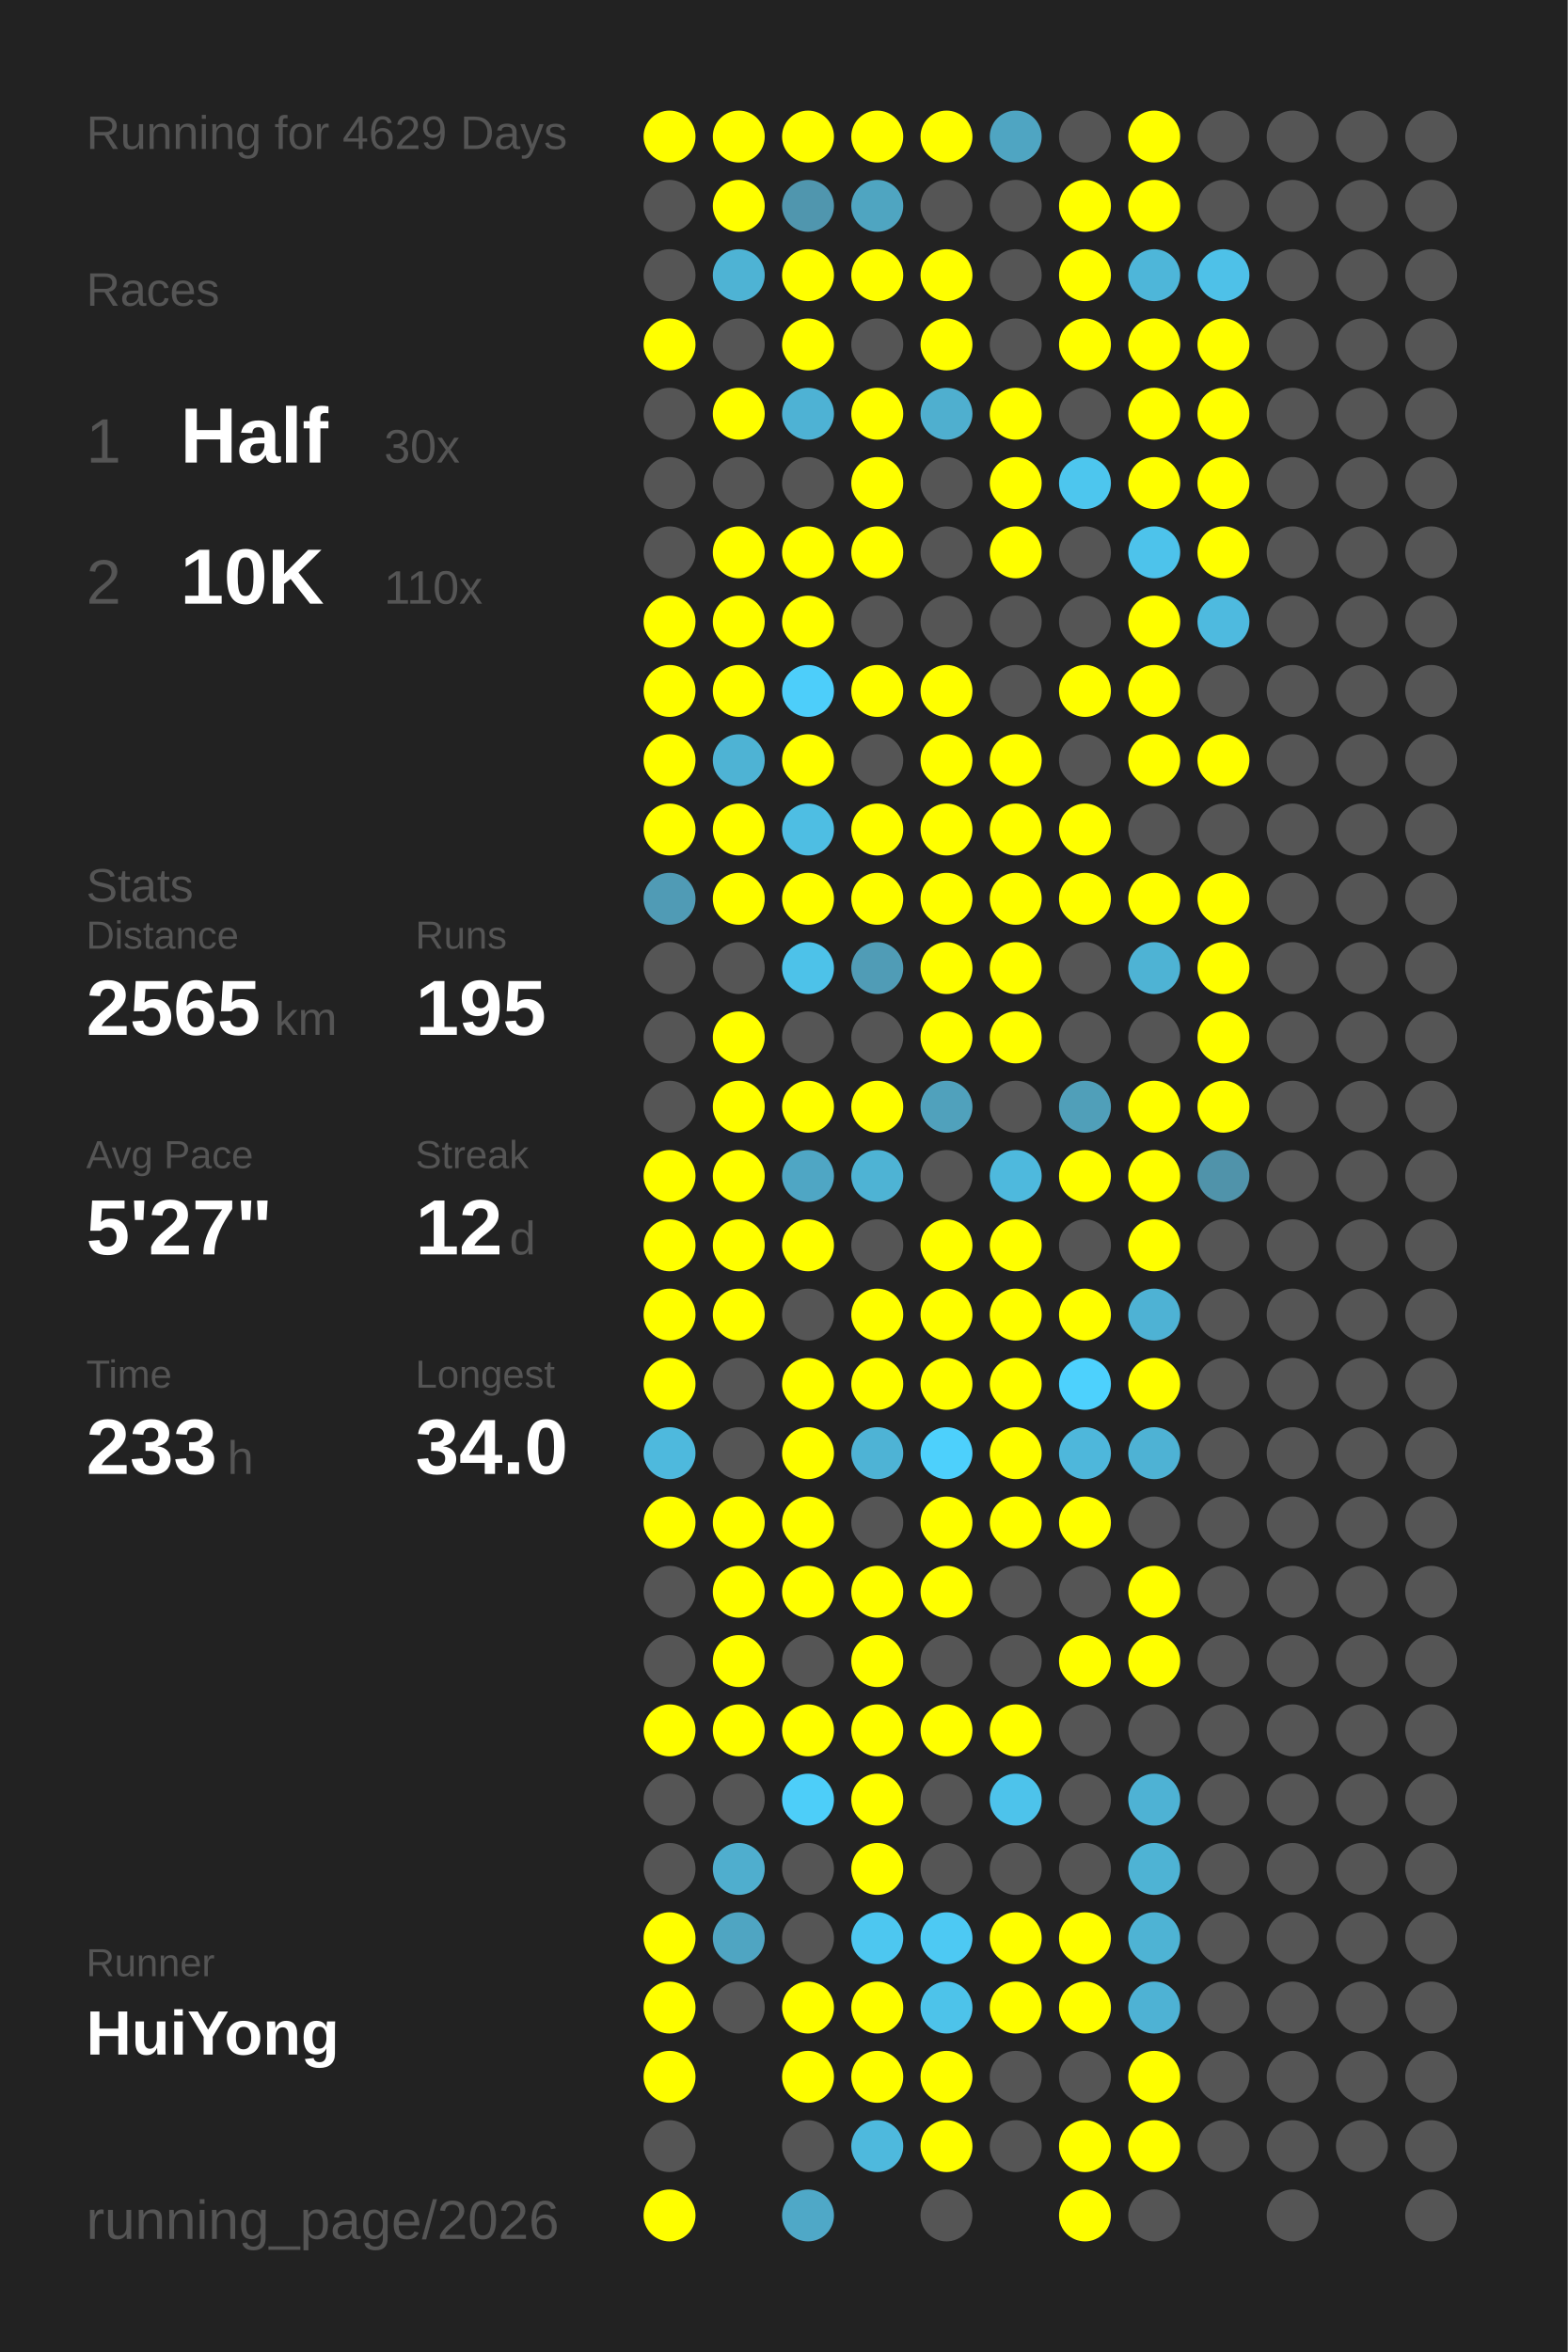
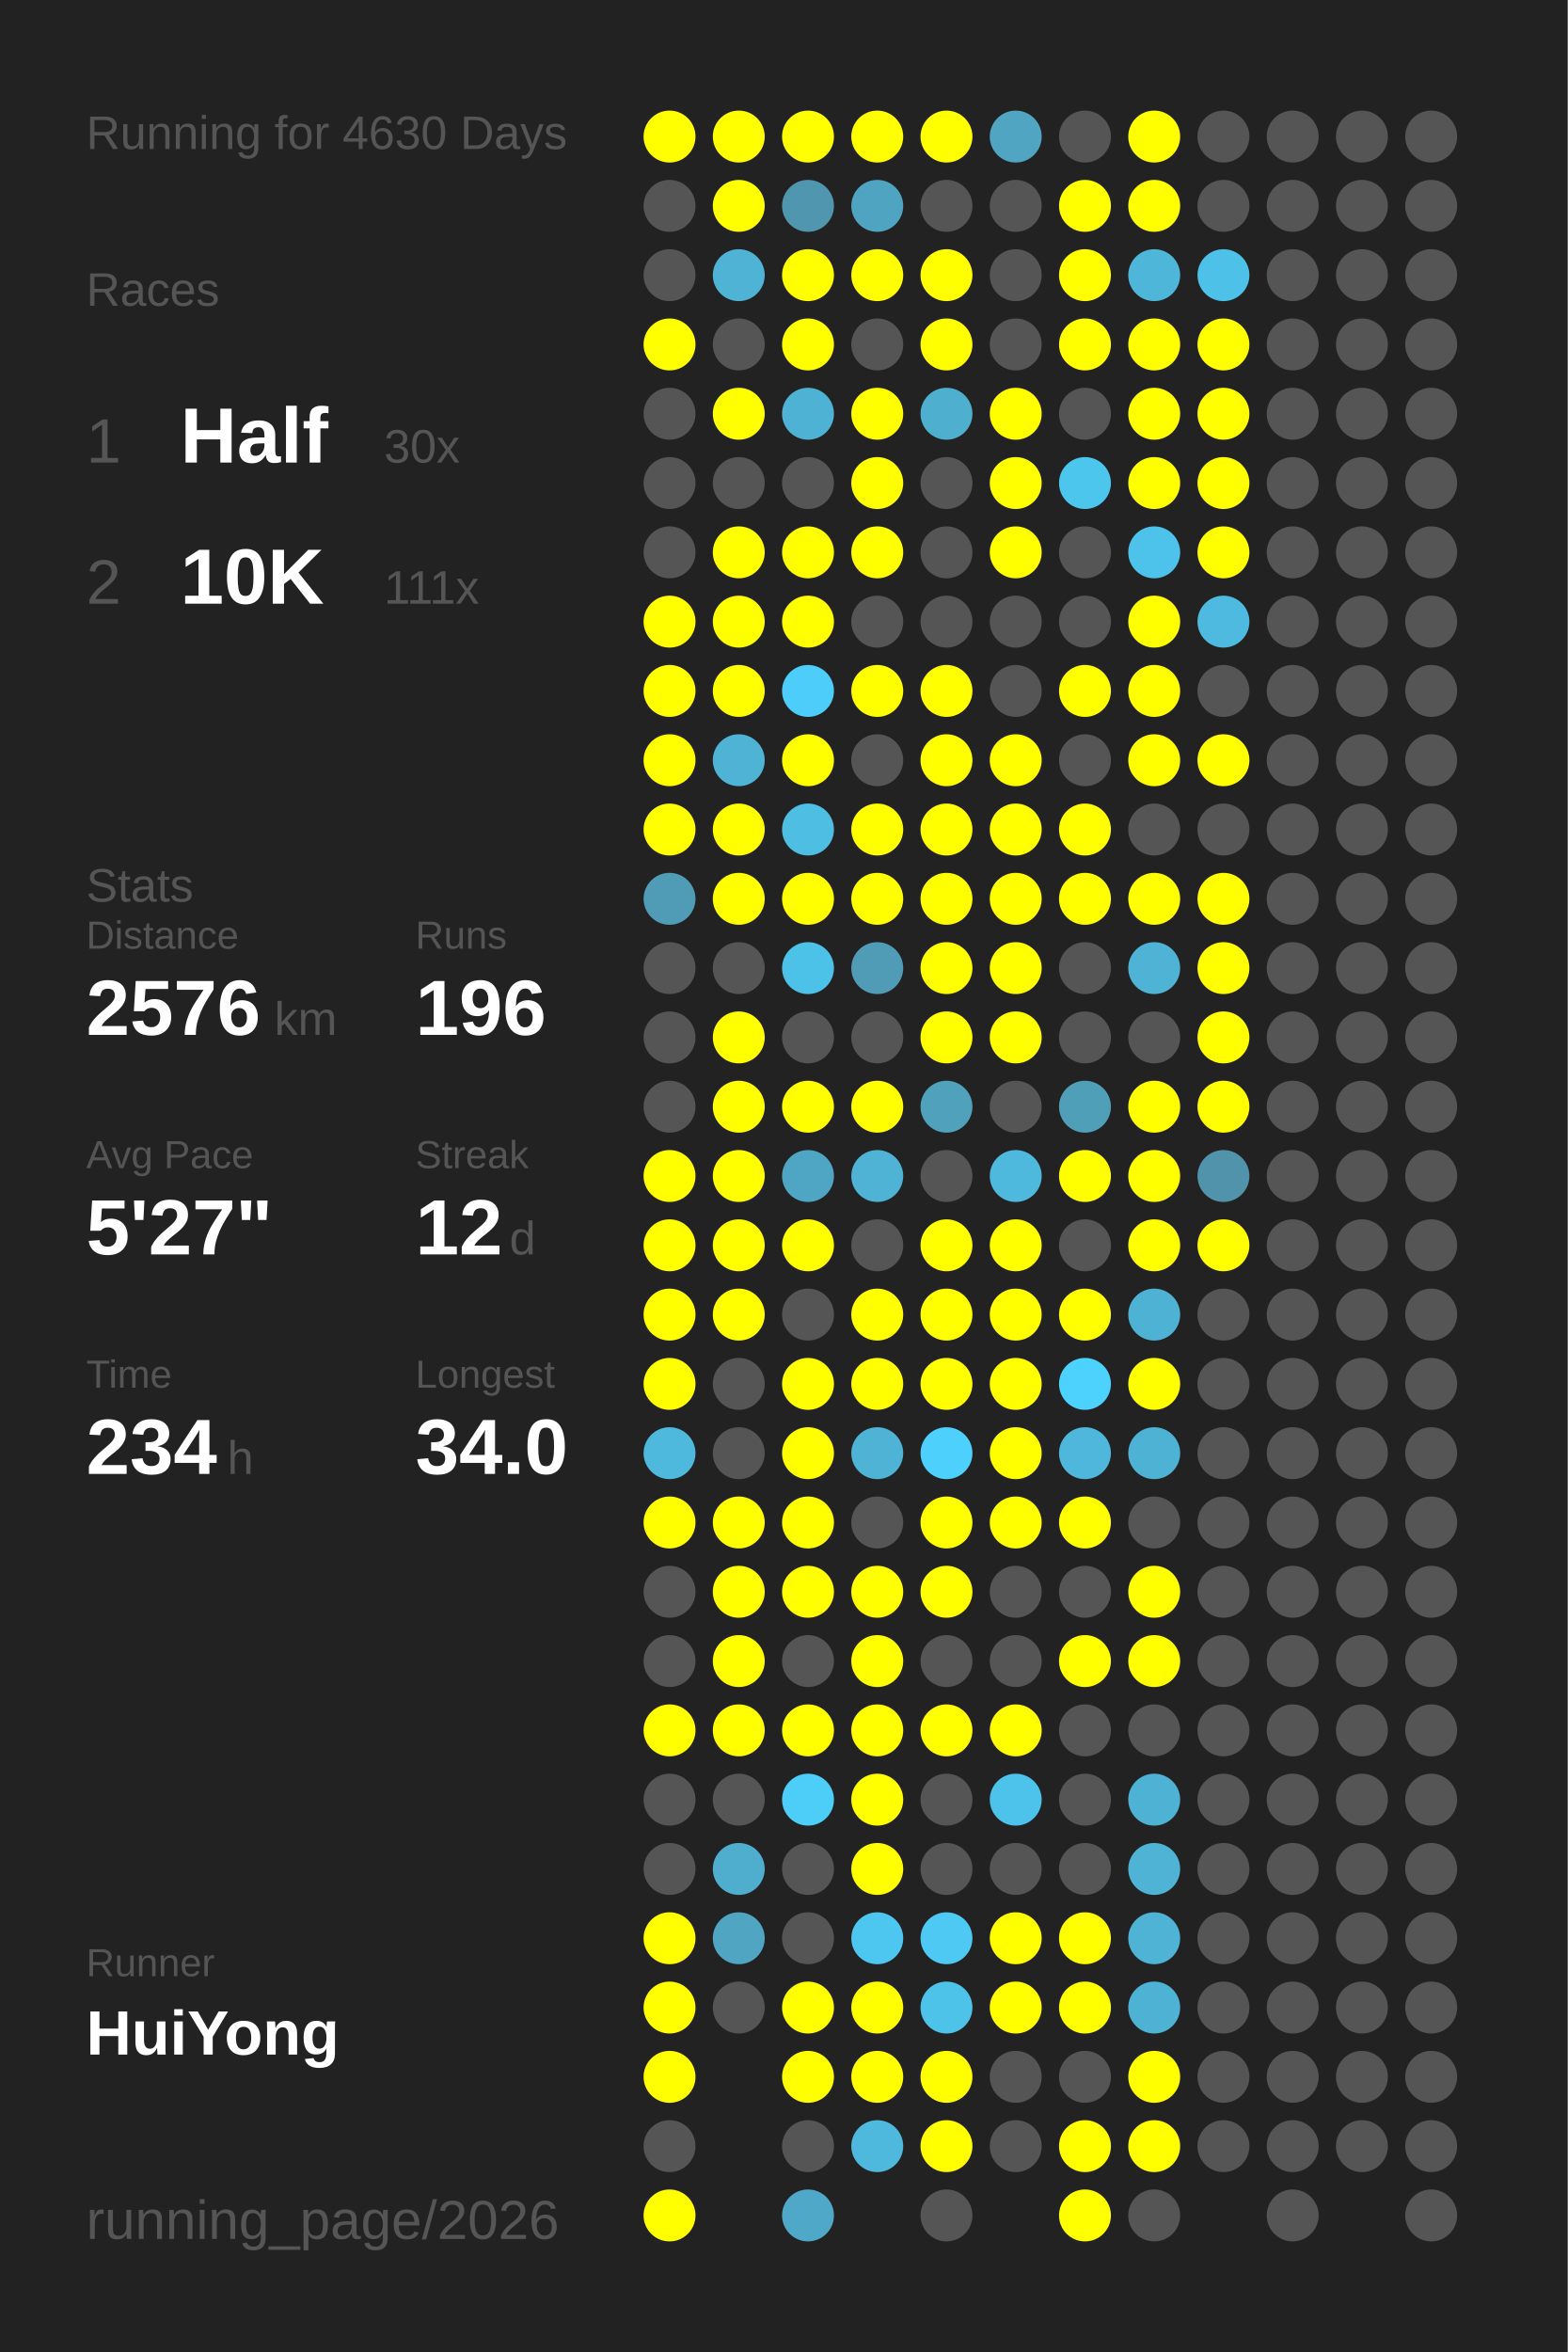
<svg xmlns="http://www.w3.org/2000/svg" baseProfile="full" height="300mm" version="1.1" viewBox="0,0,200,300" width="200mm">
  <defs />
  <rect fill="#222222" height="300" width="200" x="0" y="0" />
-   <text fill="#555555" style="font-size:6px; font-family:Arial;" x="11" y="19">Running for 4629 Days</text>
+   <text fill="#555555" style="font-size:6px; font-family:Arial;" x="11" y="19">Running for 4630 Days</text>
  <text fill="#555555" style="font-size:6px; font-family:Arial;" x="11" y="39">Races</text>
  <text fill="#555555" style="font-size:8px; font-family:Arial;" x="11" y="59">1</text>
  <text fill="#FFFFFF" style="font-size:10px; font-family:Arial; font-weight:bold;" x="23" y="59">Half</text>
  <text fill="#555555" style="font-size:6px; font-family:Arial;" x="49" y="59">30x</text>
  <text fill="#555555" style="font-size:8px; font-family:Arial;" x="11" y="77">2</text>
  <text fill="#FFFFFF" style="font-size:10px; font-family:Arial; font-weight:bold;" x="23" y="77">10K</text>
-   <text fill="#555555" style="font-size:6px; font-family:Arial;" x="49" y="77">110x</text>
+   <text fill="#555555" style="font-size:6px; font-family:Arial;" x="49" y="77">111x</text>
  <text fill="#555555" style="font-size:6px; font-family:Arial;" x="11" y="115">Stats</text>
  <text fill="#555555" style="font-size:5px; font-family:Arial;" x="11" y="121">Distance</text>
-   <text fill="#FFFFFF" style="font-size:10px; font-family:Arial; font-weight:bold;" x="11" y="132">2565</text>
+   <text fill="#FFFFFF" style="font-size:10px; font-family:Arial; font-weight:bold;" x="11" y="132">2576</text>
  <text fill="#555555" style="font-size:6px; font-family:Arial;" x="35" y="132">km</text>
  <text fill="#555555" style="font-size:5px; font-family:Arial;" x="53" y="121">Runs</text>
-   <text fill="#FFFFFF" style="font-size:10px; font-family:Arial; font-weight:bold;" x="53" y="132">195</text>
+   <text fill="#FFFFFF" style="font-size:10px; font-family:Arial; font-weight:bold;" x="53" y="132">196</text>
  <text fill="#555555" style="font-size:5px; font-family:Arial;" x="11" y="149">Avg Pace</text>
  <text fill="#FFFFFF" style="font-size:10px; font-family:Arial; font-weight:bold;" x="11" y="160">5'27"</text>
  <text fill="#555555" style="font-size:5px; font-family:Arial;" x="53" y="149">Streak</text>
  <text fill="#FFFFFF" style="font-size:10px; font-family:Arial; font-weight:bold;" x="53" y="160">12</text>
  <text fill="#555555" style="font-size:6px; font-family:Arial;" x="65" y="160">d</text>
  <text fill="#555555" style="font-size:5px; font-family:Arial;" x="11" y="177">Time</text>
-   <text fill="#FFFFFF" style="font-size:10px; font-family:Arial; font-weight:bold;" x="11" y="188">233</text>
+   <text fill="#FFFFFF" style="font-size:10px; font-family:Arial; font-weight:bold;" x="11" y="188">234</text>
  <text fill="#555555" style="font-size:6px; font-family:Arial;" x="29" y="188">h</text>
  <text fill="#555555" style="font-size:5px; font-family:Arial;" x="53" y="177">Longest</text>
  <text fill="#FFFFFF" style="font-size:10px; font-family:Arial; font-weight:bold;" x="53" y="188">34.0</text>
  <text fill="#555555" style="font-size:5px; font-family:Arial;" x="11" y="252.065">Runner</text>
  <text fill="#FFFFFF" style="font-size:8px; font-family:Arial; font-weight:bold;" x="11" y="262.065">HuiYong</text>
  <text fill="#555555" style="font-size:7px; font-family:Arial;" x="11" y="285.581">running_page/2026</text>
  <circle cx="85.417" cy="17.419" fill="#FFFF00" r="3.312" />
  <circle cx="85.417" cy="26.258" fill="#555555" r="3.312" />
  <circle cx="85.417" cy="35.097" fill="#555555" r="3.312" />
  <circle cx="85.417" cy="43.935" fill="#FFFF00" r="3.312" />
  <circle cx="85.417" cy="52.774" fill="#555555" r="3.312" />
  <circle cx="85.417" cy="61.613" fill="#555555" r="3.312" />
  <circle cx="85.417" cy="70.452" fill="#555555" r="3.312" />
  <circle cx="85.417" cy="79.29" fill="#FFFF00" r="3.312" />
  <circle cx="85.417" cy="88.129" fill="#FFFF00" r="3.312" />
  <circle cx="85.417" cy="96.968" fill="#FFFF00" r="3.312" />
  <circle cx="85.417" cy="105.806" fill="#FFFF00" r="3.312" />
  <circle cx="85.417" cy="114.645" fill="#509bb5" r="3.312" />
  <circle cx="85.417" cy="123.484" fill="#555555" r="3.312" />
  <circle cx="85.417" cy="132.323" fill="#555555" r="3.312" />
  <circle cx="85.417" cy="141.161" fill="#555555" r="3.312" />
  <circle cx="85.417" cy="150" fill="#FFFF00" r="3.312" />
  <circle cx="85.417" cy="158.839" fill="#FFFF00" r="3.312" />
  <circle cx="85.417" cy="167.677" fill="#FFFF00" r="3.312" />
  <circle cx="85.417" cy="176.516" fill="#FFFF00" r="3.312" />
  <circle cx="85.417" cy="185.355" fill="#4eb9dd" r="3.312" />
  <circle cx="85.417" cy="194.194" fill="#FFFF00" r="3.312" />
  <circle cx="85.417" cy="203.032" fill="#555555" r="3.312" />
  <circle cx="85.417" cy="211.871" fill="#555555" r="3.312" />
  <circle cx="85.417" cy="220.71" fill="#FFFF00" r="3.312" />
  <circle cx="85.417" cy="229.548" fill="#555555" r="3.312" />
  <circle cx="85.417" cy="238.387" fill="#555555" r="3.312" />
  <circle cx="85.417" cy="247.226" fill="#FFFF00" r="3.312" />
  <circle cx="85.417" cy="256.065" fill="#FFFF00" r="3.312" />
  <circle cx="85.417" cy="264.903" fill="#FFFF00" r="3.312" />
  <circle cx="85.417" cy="273.742" fill="#555555" r="3.312" />
  <circle cx="85.417" cy="282.581" fill="#FFFF00" r="3.312" />
  <circle cx="94.25" cy="17.419" fill="#FFFF00" r="3.312" />
  <circle cx="94.25" cy="26.258" fill="#FFFF00" r="3.312" />
  <circle cx="94.25" cy="35.097" fill="#4eb3d4" r="3.312" />
  <circle cx="94.25" cy="43.935" fill="#555555" r="3.312" />
  <circle cx="94.25" cy="52.774" fill="#FFFF00" r="3.312" />
  <circle cx="94.25" cy="61.613" fill="#555555" r="3.312" />
  <circle cx="94.25" cy="70.452" fill="#FFFF00" r="3.312" />
  <circle cx="94.25" cy="79.29" fill="#FFFF00" r="3.312" />
  <circle cx="94.25" cy="88.129" fill="#FFFF00" r="3.312" />
  <circle cx="94.25" cy="96.968" fill="#4eb3d4" r="3.312" />
  <circle cx="94.25" cy="105.806" fill="#FFFF00" r="3.312" />
  <circle cx="94.25" cy="114.645" fill="#FFFF00" r="3.312" />
  <circle cx="94.25" cy="123.484" fill="#555555" r="3.312" />
  <circle cx="94.25" cy="132.323" fill="#FFFF00" r="3.312" />
  <circle cx="94.25" cy="141.161" fill="#FFFF00" r="3.312" />
  <circle cx="94.25" cy="150" fill="#FFFF00" r="3.312" />
  <circle cx="94.25" cy="158.839" fill="#FFFF00" r="3.312" />
  <circle cx="94.25" cy="167.677" fill="#FFFF00" r="3.312" />
  <circle cx="94.25" cy="176.516" fill="#555555" r="3.312" />
  <circle cx="94.25" cy="185.355" fill="#555555" r="3.312" />
  <circle cx="94.25" cy="194.194" fill="#FFFF00" r="3.312" />
  <circle cx="94.25" cy="203.032" fill="#FFFF00" r="3.312" />
  <circle cx="94.25" cy="211.871" fill="#FFFF00" r="3.312" />
  <circle cx="94.25" cy="220.71" fill="#FFFF00" r="3.312" />
  <circle cx="94.25" cy="229.548" fill="#555555" r="3.312" />
  <circle cx="94.25" cy="238.387" fill="#4faece" r="3.312" />
  <circle cx="94.25" cy="247.226" fill="#4fa5c2" r="3.312" />
  <circle cx="94.25" cy="256.065" fill="#555555" r="3.312" />
  <circle cx="103.083" cy="17.419" fill="#FFFF00" r="3.312" />
  <circle cx="103.083" cy="26.258" fill="#5096ae" r="3.312" />
  <circle cx="103.083" cy="35.097" fill="#FFFF00" r="3.312" />
  <circle cx="103.083" cy="43.935" fill="#FFFF00" r="3.312" />
  <circle cx="103.083" cy="52.774" fill="#4eb2d4" r="3.312" />
  <circle cx="103.083" cy="61.613" fill="#555555" r="3.312" />
  <circle cx="103.083" cy="70.452" fill="#FFFF00" r="3.312" />
  <circle cx="103.083" cy="79.29" fill="#FFFF00" r="3.312" />
  <circle cx="103.083" cy="88.129" fill="#4dcefa" r="3.312" />
  <circle cx="103.083" cy="96.968" fill="#FFFF00" r="3.312" />
  <circle cx="103.083" cy="105.806" fill="#4ebee3" r="3.312" />
  <circle cx="103.083" cy="114.645" fill="#FFFF00" r="3.312" />
  <circle cx="103.083" cy="123.484" fill="#4dc2e9" r="3.312" />
  <circle cx="103.083" cy="132.323" fill="#555555" r="3.312" />
  <circle cx="103.083" cy="141.161" fill="#FFFF00" r="3.312" />
  <circle cx="103.083" cy="150" fill="#4fa6c4" r="3.312" />
  <circle cx="103.083" cy="158.839" fill="#FFFF00" r="3.312" />
  <circle cx="103.083" cy="167.677" fill="#555555" r="3.312" />
  <circle cx="103.083" cy="176.516" fill="#FFFF00" r="3.312" />
  <circle cx="103.083" cy="185.355" fill="#FFFF00" r="3.312" />
  <circle cx="103.083" cy="194.194" fill="#FFFF00" r="3.312" />
  <circle cx="103.083" cy="203.032" fill="#FFFF00" r="3.312" />
  <circle cx="103.083" cy="211.871" fill="#555555" r="3.312" />
  <circle cx="103.083" cy="220.71" fill="#FFFF00" r="3.312" />
  <circle cx="103.083" cy="229.548" fill="#4dcef9" r="3.312" />
  <circle cx="103.083" cy="238.387" fill="#555555" r="3.312" />
  <circle cx="103.083" cy="247.226" fill="#555555" r="3.312" />
  <circle cx="103.083" cy="256.065" fill="#FFFF00" r="3.312" />
  <circle cx="103.083" cy="264.903" fill="#FFFF00" r="3.312" />
  <circle cx="103.083" cy="273.742" fill="#555555" r="3.312" />
  <circle cx="103.083" cy="282.581" fill="#4fa8c7" r="3.312" />
  <circle cx="111.917" cy="17.419" fill="#FFFF00" r="3.312" />
  <circle cx="111.917" cy="26.258" fill="#4fa5c1" r="3.312" />
  <circle cx="111.917" cy="35.097" fill="#FFFF00" r="3.312" />
  <circle cx="111.917" cy="43.935" fill="#555555" r="3.312" />
  <circle cx="111.917" cy="52.774" fill="#FFFF00" r="3.312" />
  <circle cx="111.917" cy="61.613" fill="#FFFF00" r="3.312" />
  <circle cx="111.917" cy="70.452" fill="#FFFF00" r="3.312" />
  <circle cx="111.917" cy="79.29" fill="#555555" r="3.312" />
  <circle cx="111.917" cy="88.129" fill="#FFFF00" r="3.312" />
  <circle cx="111.917" cy="96.968" fill="#555555" r="3.312" />
  <circle cx="111.917" cy="105.806" fill="#FFFF00" r="3.312" />
  <circle cx="111.917" cy="114.645" fill="#FFFF00" r="3.312" />
  <circle cx="111.917" cy="123.484" fill="#509cb6" r="3.312" />
  <circle cx="111.917" cy="132.323" fill="#555555" r="3.312" />
  <circle cx="111.917" cy="141.161" fill="#FFFF00" r="3.312" />
  <circle cx="111.917" cy="150" fill="#4eb3d4" r="3.312" />
  <circle cx="111.917" cy="158.839" fill="#555555" r="3.312" />
  <circle cx="111.917" cy="167.677" fill="#FFFF00" r="3.312" />
  <circle cx="111.917" cy="176.516" fill="#FFFF00" r="3.312" />
  <circle cx="111.917" cy="185.355" fill="#4eb3d5" r="3.312" />
  <circle cx="111.917" cy="194.194" fill="#555555" r="3.312" />
  <circle cx="111.917" cy="203.032" fill="#FFFF00" r="3.312" />
  <circle cx="111.917" cy="211.871" fill="#FFFF00" r="3.312" />
  <circle cx="111.917" cy="220.71" fill="#FFFF00" r="3.312" />
  <circle cx="111.917" cy="229.548" fill="#FFFF00" r="3.312" />
  <circle cx="111.917" cy="238.387" fill="#FFFF00" r="3.312" />
  <circle cx="111.917" cy="247.226" fill="#4dc7f0" r="3.312" />
  <circle cx="111.917" cy="256.065" fill="#FFFF00" r="3.312" />
  <circle cx="111.917" cy="264.903" fill="#FFFF00" r="3.312" />
  <circle cx="111.917" cy="273.742" fill="#4eb9dd" r="3.312" />
  <circle cx="120.75" cy="17.419" fill="#FFFF00" r="3.312" />
  <circle cx="120.75" cy="26.258" fill="#555555" r="3.312" />
  <circle cx="120.75" cy="35.097" fill="#FFFF00" r="3.312" />
  <circle cx="120.75" cy="43.935" fill="#FFFF00" r="3.312" />
  <circle cx="120.75" cy="52.774" fill="#4fafcf" r="3.312" />
  <circle cx="120.75" cy="61.613" fill="#555555" r="3.312" />
  <circle cx="120.75" cy="70.452" fill="#555555" r="3.312" />
  <circle cx="120.75" cy="79.29" fill="#555555" r="3.312" />
  <circle cx="120.75" cy="88.129" fill="#FFFF00" r="3.312" />
  <circle cx="120.75" cy="96.968" fill="#FFFF00" r="3.312" />
  <circle cx="120.75" cy="105.806" fill="#FFFF00" r="3.312" />
  <circle cx="120.75" cy="114.645" fill="#FFFF00" r="3.312" />
  <circle cx="120.75" cy="123.484" fill="#FFFF00" r="3.312" />
  <circle cx="120.75" cy="132.323" fill="#FFFF00" r="3.312" />
  <circle cx="120.75" cy="141.161" fill="#50a1bc" r="3.312" />
  <circle cx="120.75" cy="150" fill="#555555" r="3.312" />
  <circle cx="120.75" cy="158.839" fill="#FFFF00" r="3.312" />
  <circle cx="120.75" cy="167.677" fill="#FFFF00" r="3.312" />
  <circle cx="120.75" cy="176.516" fill="#FFFF00" r="3.312" />
  <circle cx="120.75" cy="185.355" fill="#4dd0fc" r="3.312" />
  <circle cx="120.75" cy="194.194" fill="#FFFF00" r="3.312" />
  <circle cx="120.75" cy="203.032" fill="#FFFF00" r="3.312" />
  <circle cx="120.75" cy="211.871" fill="#555555" r="3.312" />
  <circle cx="120.75" cy="220.71" fill="#FFFF00" r="3.312" />
  <circle cx="120.75" cy="229.548" fill="#555555" r="3.312" />
  <circle cx="120.75" cy="238.387" fill="#555555" r="3.312" />
  <circle cx="120.75" cy="247.226" fill="#4dc9f3" r="3.312" />
  <circle cx="120.75" cy="256.065" fill="#4dc3ea" r="3.312" />
  <circle cx="120.75" cy="264.903" fill="#FFFF00" r="3.312" />
  <circle cx="120.75" cy="273.742" fill="#FFFF00" r="3.312" />
  <circle cx="120.75" cy="282.581" fill="#555555" r="3.312" />
  <circle cx="129.583" cy="17.419" fill="#4fa5c2" r="3.312" />
  <circle cx="129.583" cy="26.258" fill="#555555" r="3.312" />
  <circle cx="129.583" cy="35.097" fill="#555555" r="3.312" />
  <circle cx="129.583" cy="43.935" fill="#555555" r="3.312" />
  <circle cx="129.583" cy="52.774" fill="#FFFF00" r="3.312" />
  <circle cx="129.583" cy="61.613" fill="#FFFF00" r="3.312" />
  <circle cx="129.583" cy="70.452" fill="#FFFF00" r="3.312" />
  <circle cx="129.583" cy="79.29" fill="#555555" r="3.312" />
  <circle cx="129.583" cy="88.129" fill="#555555" r="3.312" />
  <circle cx="129.583" cy="96.968" fill="#FFFF00" r="3.312" />
  <circle cx="129.583" cy="105.806" fill="#FFFF00" r="3.312" />
  <circle cx="129.583" cy="114.645" fill="#FFFF00" r="3.312" />
  <circle cx="129.583" cy="123.484" fill="#FFFF00" r="3.312" />
  <circle cx="129.583" cy="132.323" fill="#FFFF00" r="3.312" />
  <circle cx="129.583" cy="141.161" fill="#555555" r="3.312" />
  <circle cx="129.583" cy="150" fill="#4eb9dd" r="3.312" />
  <circle cx="129.583" cy="158.839" fill="#FFFF00" r="3.312" />
  <circle cx="129.583" cy="167.677" fill="#FFFF00" r="3.312" />
  <circle cx="129.583" cy="176.516" fill="#FFFF00" r="3.312" />
  <circle cx="129.583" cy="185.355" fill="#FFFF00" r="3.312" />
  <circle cx="129.583" cy="194.194" fill="#FFFF00" r="3.312" />
  <circle cx="129.583" cy="203.032" fill="#555555" r="3.312" />
  <circle cx="129.583" cy="211.871" fill="#555555" r="3.312" />
  <circle cx="129.583" cy="220.71" fill="#FFFF00" r="3.312" />
  <circle cx="129.583" cy="229.548" fill="#4dc3eb" r="3.312" />
  <circle cx="129.583" cy="238.387" fill="#555555" r="3.312" />
  <circle cx="129.583" cy="247.226" fill="#FFFF00" r="3.312" />
  <circle cx="129.583" cy="256.065" fill="#FFFF00" r="3.312" />
  <circle cx="129.583" cy="264.903" fill="#555555" r="3.312" />
  <circle cx="129.583" cy="273.742" fill="#555555" r="3.312" />
  <circle cx="138.417" cy="17.419" fill="#555555" r="3.312" />
  <circle cx="138.417" cy="26.258" fill="#FFFF00" r="3.312" />
  <circle cx="138.417" cy="35.097" fill="#FFFF00" r="3.312" />
  <circle cx="138.417" cy="43.935" fill="#FFFF00" r="3.312" />
  <circle cx="138.417" cy="52.774" fill="#555555" r="3.312" />
  <circle cx="138.417" cy="61.613" fill="#4dc6ee" r="3.312" />
  <circle cx="138.417" cy="70.452" fill="#555555" r="3.312" />
  <circle cx="138.417" cy="79.29" fill="#555555" r="3.312" />
  <circle cx="138.417" cy="88.129" fill="#FFFF00" r="3.312" />
  <circle cx="138.417" cy="96.968" fill="#555555" r="3.312" />
  <circle cx="138.417" cy="105.806" fill="#FFFF00" r="3.312" />
  <circle cx="138.417" cy="114.645" fill="#FFFF00" r="3.312" />
  <circle cx="138.417" cy="123.484" fill="#555555" r="3.312" />
  <circle cx="138.417" cy="132.323" fill="#555555" r="3.312" />
  <circle cx="138.417" cy="141.161" fill="#509fb9" r="3.312" />
  <circle cx="138.417" cy="150" fill="#FFFF00" r="3.312" />
  <circle cx="138.417" cy="158.839" fill="#555555" r="3.312" />
  <circle cx="138.417" cy="167.677" fill="#FFFF00" r="3.312" />
  <circle cx="138.417" cy="176.516" fill="#4dd1fd" r="3.312" />
  <circle cx="138.417" cy="185.355" fill="#4eb7db" r="3.312" />
  <circle cx="138.417" cy="194.194" fill="#FFFF00" r="3.312" />
  <circle cx="138.417" cy="203.032" fill="#555555" r="3.312" />
  <circle cx="138.417" cy="211.871" fill="#FFFF00" r="3.312" />
  <circle cx="138.417" cy="220.71" fill="#555555" r="3.312" />
  <circle cx="138.417" cy="229.548" fill="#555555" r="3.312" />
  <circle cx="138.417" cy="238.387" fill="#555555" r="3.312" />
  <circle cx="138.417" cy="247.226" fill="#FFFF00" r="3.312" />
  <circle cx="138.417" cy="256.065" fill="#FFFF00" r="3.312" />
  <circle cx="138.417" cy="264.903" fill="#555555" r="3.312" />
  <circle cx="138.417" cy="273.742" fill="#FFFF00" r="3.312" />
  <circle cx="138.417" cy="282.581" fill="#FFFF00" r="3.312" />
  <circle cx="147.25" cy="17.419" fill="#FFFF00" r="3.312" />
  <circle cx="147.25" cy="26.258" fill="#FFFF00" r="3.312" />
  <circle cx="147.25" cy="35.097" fill="#4eb6d9" r="3.312" />
  <circle cx="147.25" cy="43.935" fill="#FFFF00" r="3.312" />
  <circle cx="147.25" cy="52.774" fill="#FFFF00" r="3.312" />
  <circle cx="147.25" cy="61.613" fill="#FFFF00" r="3.312" />
  <circle cx="147.25" cy="70.452" fill="#4dc3eb" r="3.312" />
  <circle cx="147.25" cy="79.29" fill="#FFFF00" r="3.312" />
  <circle cx="147.25" cy="88.129" fill="#FFFF00" r="3.312" />
  <circle cx="147.25" cy="96.968" fill="#FFFF00" r="3.312" />
  <circle cx="147.25" cy="105.806" fill="#555555" r="3.312" />
  <circle cx="147.25" cy="114.645" fill="#FFFF00" r="3.312" />
  <circle cx="147.25" cy="123.484" fill="#4eb3d4" r="3.312" />
  <circle cx="147.25" cy="132.323" fill="#555555" r="3.312" />
  <circle cx="147.25" cy="141.161" fill="#FFFF00" r="3.312" />
  <circle cx="147.25" cy="150" fill="#FFFF00" r="3.312" />
  <circle cx="147.25" cy="158.839" fill="#FFFF00" r="3.312" />
  <circle cx="147.25" cy="167.677" fill="#4eb2d4" r="3.312" />
  <circle cx="147.25" cy="176.516" fill="#FFFF00" r="3.312" />
  <circle cx="147.25" cy="185.355" fill="#4eb2d4" r="3.312" />
  <circle cx="147.25" cy="194.194" fill="#555555" r="3.312" />
  <circle cx="147.25" cy="203.032" fill="#FFFF00" r="3.312" />
  <circle cx="147.25" cy="211.871" fill="#FFFF00" r="3.312" />
  <circle cx="147.25" cy="220.71" fill="#555555" r="3.312" />
  <circle cx="147.25" cy="229.548" fill="#4eb2d4" r="3.312" />
  <circle cx="147.25" cy="238.387" fill="#4eb3d4" r="3.312" />
  <circle cx="147.25" cy="247.226" fill="#4eb3d4" r="3.312" />
  <circle cx="147.25" cy="256.065" fill="#4eb2d4" r="3.312" />
  <circle cx="147.25" cy="264.903" fill="#FFFF00" r="3.312" />
  <circle cx="147.25" cy="273.742" fill="#FFFF00" r="3.312" />
  <circle cx="147.25" cy="282.581" fill="#555555" r="3.312" />
  <circle cx="156.083" cy="17.419" fill="#555555" r="3.312" />
  <circle cx="156.083" cy="26.258" fill="#555555" r="3.312" />
  <circle cx="156.083" cy="35.097" fill="#4ec1e8" r="3.312" />
  <circle cx="156.083" cy="43.935" fill="#FFFF00" r="3.312" />
  <circle cx="156.083" cy="52.774" fill="#FFFF00" r="3.312" />
  <circle cx="156.083" cy="61.613" fill="#FFFF00" r="3.312" />
  <circle cx="156.083" cy="70.452" fill="#FFFF00" r="3.312" />
  <circle cx="156.083" cy="79.29" fill="#4ebadf" r="3.312" />
  <circle cx="156.083" cy="88.129" fill="#555555" r="3.312" />
  <circle cx="156.083" cy="96.968" fill="#FFFF00" r="3.312" />
  <circle cx="156.083" cy="105.806" fill="#555555" r="3.312" />
  <circle cx="156.083" cy="114.645" fill="#FFFF00" r="3.312" />
  <circle cx="156.083" cy="123.484" fill="#FFFF00" r="3.312" />
  <circle cx="156.083" cy="132.323" fill="#FFFF00" r="3.312" />
  <circle cx="156.083" cy="141.161" fill="#FFFF00" r="3.312" />
  <circle cx="156.083" cy="150" fill="#5093aa" r="3.312" />
-   <circle cx="156.083" cy="158.839" fill="#555555" r="3.312" />
+   <circle cx="156.083" cy="158.839" fill="#FFFF00" r="3.312" />
  <circle cx="156.083" cy="167.677" fill="#555555" r="3.312" />
  <circle cx="156.083" cy="176.516" fill="#555555" r="3.312" />
  <circle cx="156.083" cy="185.355" fill="#555555" r="3.312" />
  <circle cx="156.083" cy="194.194" fill="#555555" r="3.312" />
  <circle cx="156.083" cy="203.032" fill="#555555" r="3.312" />
  <circle cx="156.083" cy="211.871" fill="#555555" r="3.312" />
  <circle cx="156.083" cy="220.71" fill="#555555" r="3.312" />
  <circle cx="156.083" cy="229.548" fill="#555555" r="3.312" />
  <circle cx="156.083" cy="238.387" fill="#555555" r="3.312" />
  <circle cx="156.083" cy="247.226" fill="#555555" r="3.312" />
  <circle cx="156.083" cy="256.065" fill="#555555" r="3.312" />
  <circle cx="156.083" cy="264.903" fill="#555555" r="3.312" />
  <circle cx="156.083" cy="273.742" fill="#555555" r="3.312" />
  <circle cx="164.917" cy="17.419" fill="#555555" r="3.312" />
  <circle cx="164.917" cy="26.258" fill="#555555" r="3.312" />
  <circle cx="164.917" cy="35.097" fill="#555555" r="3.312" />
  <circle cx="164.917" cy="43.935" fill="#555555" r="3.312" />
  <circle cx="164.917" cy="52.774" fill="#555555" r="3.312" />
  <circle cx="164.917" cy="61.613" fill="#555555" r="3.312" />
  <circle cx="164.917" cy="70.452" fill="#555555" r="3.312" />
  <circle cx="164.917" cy="79.29" fill="#555555" r="3.312" />
  <circle cx="164.917" cy="88.129" fill="#555555" r="3.312" />
  <circle cx="164.917" cy="96.968" fill="#555555" r="3.312" />
  <circle cx="164.917" cy="105.806" fill="#555555" r="3.312" />
  <circle cx="164.917" cy="114.645" fill="#555555" r="3.312" />
  <circle cx="164.917" cy="123.484" fill="#555555" r="3.312" />
  <circle cx="164.917" cy="132.323" fill="#555555" r="3.312" />
  <circle cx="164.917" cy="141.161" fill="#555555" r="3.312" />
  <circle cx="164.917" cy="150" fill="#555555" r="3.312" />
  <circle cx="164.917" cy="158.839" fill="#555555" r="3.312" />
  <circle cx="164.917" cy="167.677" fill="#555555" r="3.312" />
  <circle cx="164.917" cy="176.516" fill="#555555" r="3.312" />
  <circle cx="164.917" cy="185.355" fill="#555555" r="3.312" />
  <circle cx="164.917" cy="194.194" fill="#555555" r="3.312" />
  <circle cx="164.917" cy="203.032" fill="#555555" r="3.312" />
  <circle cx="164.917" cy="211.871" fill="#555555" r="3.312" />
  <circle cx="164.917" cy="220.71" fill="#555555" r="3.312" />
  <circle cx="164.917" cy="229.548" fill="#555555" r="3.312" />
  <circle cx="164.917" cy="238.387" fill="#555555" r="3.312" />
  <circle cx="164.917" cy="247.226" fill="#555555" r="3.312" />
  <circle cx="164.917" cy="256.065" fill="#555555" r="3.312" />
  <circle cx="164.917" cy="264.903" fill="#555555" r="3.312" />
  <circle cx="164.917" cy="273.742" fill="#555555" r="3.312" />
  <circle cx="164.917" cy="282.581" fill="#555555" r="3.312" />
  <circle cx="173.75" cy="17.419" fill="#555555" r="3.312" />
  <circle cx="173.75" cy="26.258" fill="#555555" r="3.312" />
  <circle cx="173.75" cy="35.097" fill="#555555" r="3.312" />
  <circle cx="173.75" cy="43.935" fill="#555555" r="3.312" />
  <circle cx="173.75" cy="52.774" fill="#555555" r="3.312" />
  <circle cx="173.75" cy="61.613" fill="#555555" r="3.312" />
  <circle cx="173.75" cy="70.452" fill="#555555" r="3.312" />
  <circle cx="173.75" cy="79.29" fill="#555555" r="3.312" />
  <circle cx="173.75" cy="88.129" fill="#555555" r="3.312" />
  <circle cx="173.75" cy="96.968" fill="#555555" r="3.312" />
  <circle cx="173.75" cy="105.806" fill="#555555" r="3.312" />
  <circle cx="173.75" cy="114.645" fill="#555555" r="3.312" />
  <circle cx="173.75" cy="123.484" fill="#555555" r="3.312" />
  <circle cx="173.75" cy="132.323" fill="#555555" r="3.312" />
  <circle cx="173.75" cy="141.161" fill="#555555" r="3.312" />
  <circle cx="173.75" cy="150" fill="#555555" r="3.312" />
  <circle cx="173.75" cy="158.839" fill="#555555" r="3.312" />
  <circle cx="173.75" cy="167.677" fill="#555555" r="3.312" />
  <circle cx="173.75" cy="176.516" fill="#555555" r="3.312" />
  <circle cx="173.75" cy="185.355" fill="#555555" r="3.312" />
  <circle cx="173.75" cy="194.194" fill="#555555" r="3.312" />
  <circle cx="173.75" cy="203.032" fill="#555555" r="3.312" />
  <circle cx="173.75" cy="211.871" fill="#555555" r="3.312" />
  <circle cx="173.75" cy="220.71" fill="#555555" r="3.312" />
  <circle cx="173.75" cy="229.548" fill="#555555" r="3.312" />
  <circle cx="173.75" cy="238.387" fill="#555555" r="3.312" />
  <circle cx="173.75" cy="247.226" fill="#555555" r="3.312" />
  <circle cx="173.75" cy="256.065" fill="#555555" r="3.312" />
  <circle cx="173.75" cy="264.903" fill="#555555" r="3.312" />
  <circle cx="173.75" cy="273.742" fill="#555555" r="3.312" />
  <circle cx="182.583" cy="17.419" fill="#555555" r="3.312" />
  <circle cx="182.583" cy="26.258" fill="#555555" r="3.312" />
  <circle cx="182.583" cy="35.097" fill="#555555" r="3.312" />
  <circle cx="182.583" cy="43.935" fill="#555555" r="3.312" />
  <circle cx="182.583" cy="52.774" fill="#555555" r="3.312" />
  <circle cx="182.583" cy="61.613" fill="#555555" r="3.312" />
  <circle cx="182.583" cy="70.452" fill="#555555" r="3.312" />
  <circle cx="182.583" cy="79.29" fill="#555555" r="3.312" />
  <circle cx="182.583" cy="88.129" fill="#555555" r="3.312" />
  <circle cx="182.583" cy="96.968" fill="#555555" r="3.312" />
  <circle cx="182.583" cy="105.806" fill="#555555" r="3.312" />
  <circle cx="182.583" cy="114.645" fill="#555555" r="3.312" />
  <circle cx="182.583" cy="123.484" fill="#555555" r="3.312" />
  <circle cx="182.583" cy="132.323" fill="#555555" r="3.312" />
  <circle cx="182.583" cy="141.161" fill="#555555" r="3.312" />
  <circle cx="182.583" cy="150" fill="#555555" r="3.312" />
  <circle cx="182.583" cy="158.839" fill="#555555" r="3.312" />
  <circle cx="182.583" cy="167.677" fill="#555555" r="3.312" />
  <circle cx="182.583" cy="176.516" fill="#555555" r="3.312" />
  <circle cx="182.583" cy="185.355" fill="#555555" r="3.312" />
  <circle cx="182.583" cy="194.194" fill="#555555" r="3.312" />
  <circle cx="182.583" cy="203.032" fill="#555555" r="3.312" />
  <circle cx="182.583" cy="211.871" fill="#555555" r="3.312" />
  <circle cx="182.583" cy="220.71" fill="#555555" r="3.312" />
  <circle cx="182.583" cy="229.548" fill="#555555" r="3.312" />
  <circle cx="182.583" cy="238.387" fill="#555555" r="3.312" />
  <circle cx="182.583" cy="247.226" fill="#555555" r="3.312" />
  <circle cx="182.583" cy="256.065" fill="#555555" r="3.312" />
  <circle cx="182.583" cy="264.903" fill="#555555" r="3.312" />
  <circle cx="182.583" cy="273.742" fill="#555555" r="3.312" />
  <circle cx="182.583" cy="282.581" fill="#555555" r="3.312" />
</svg>
